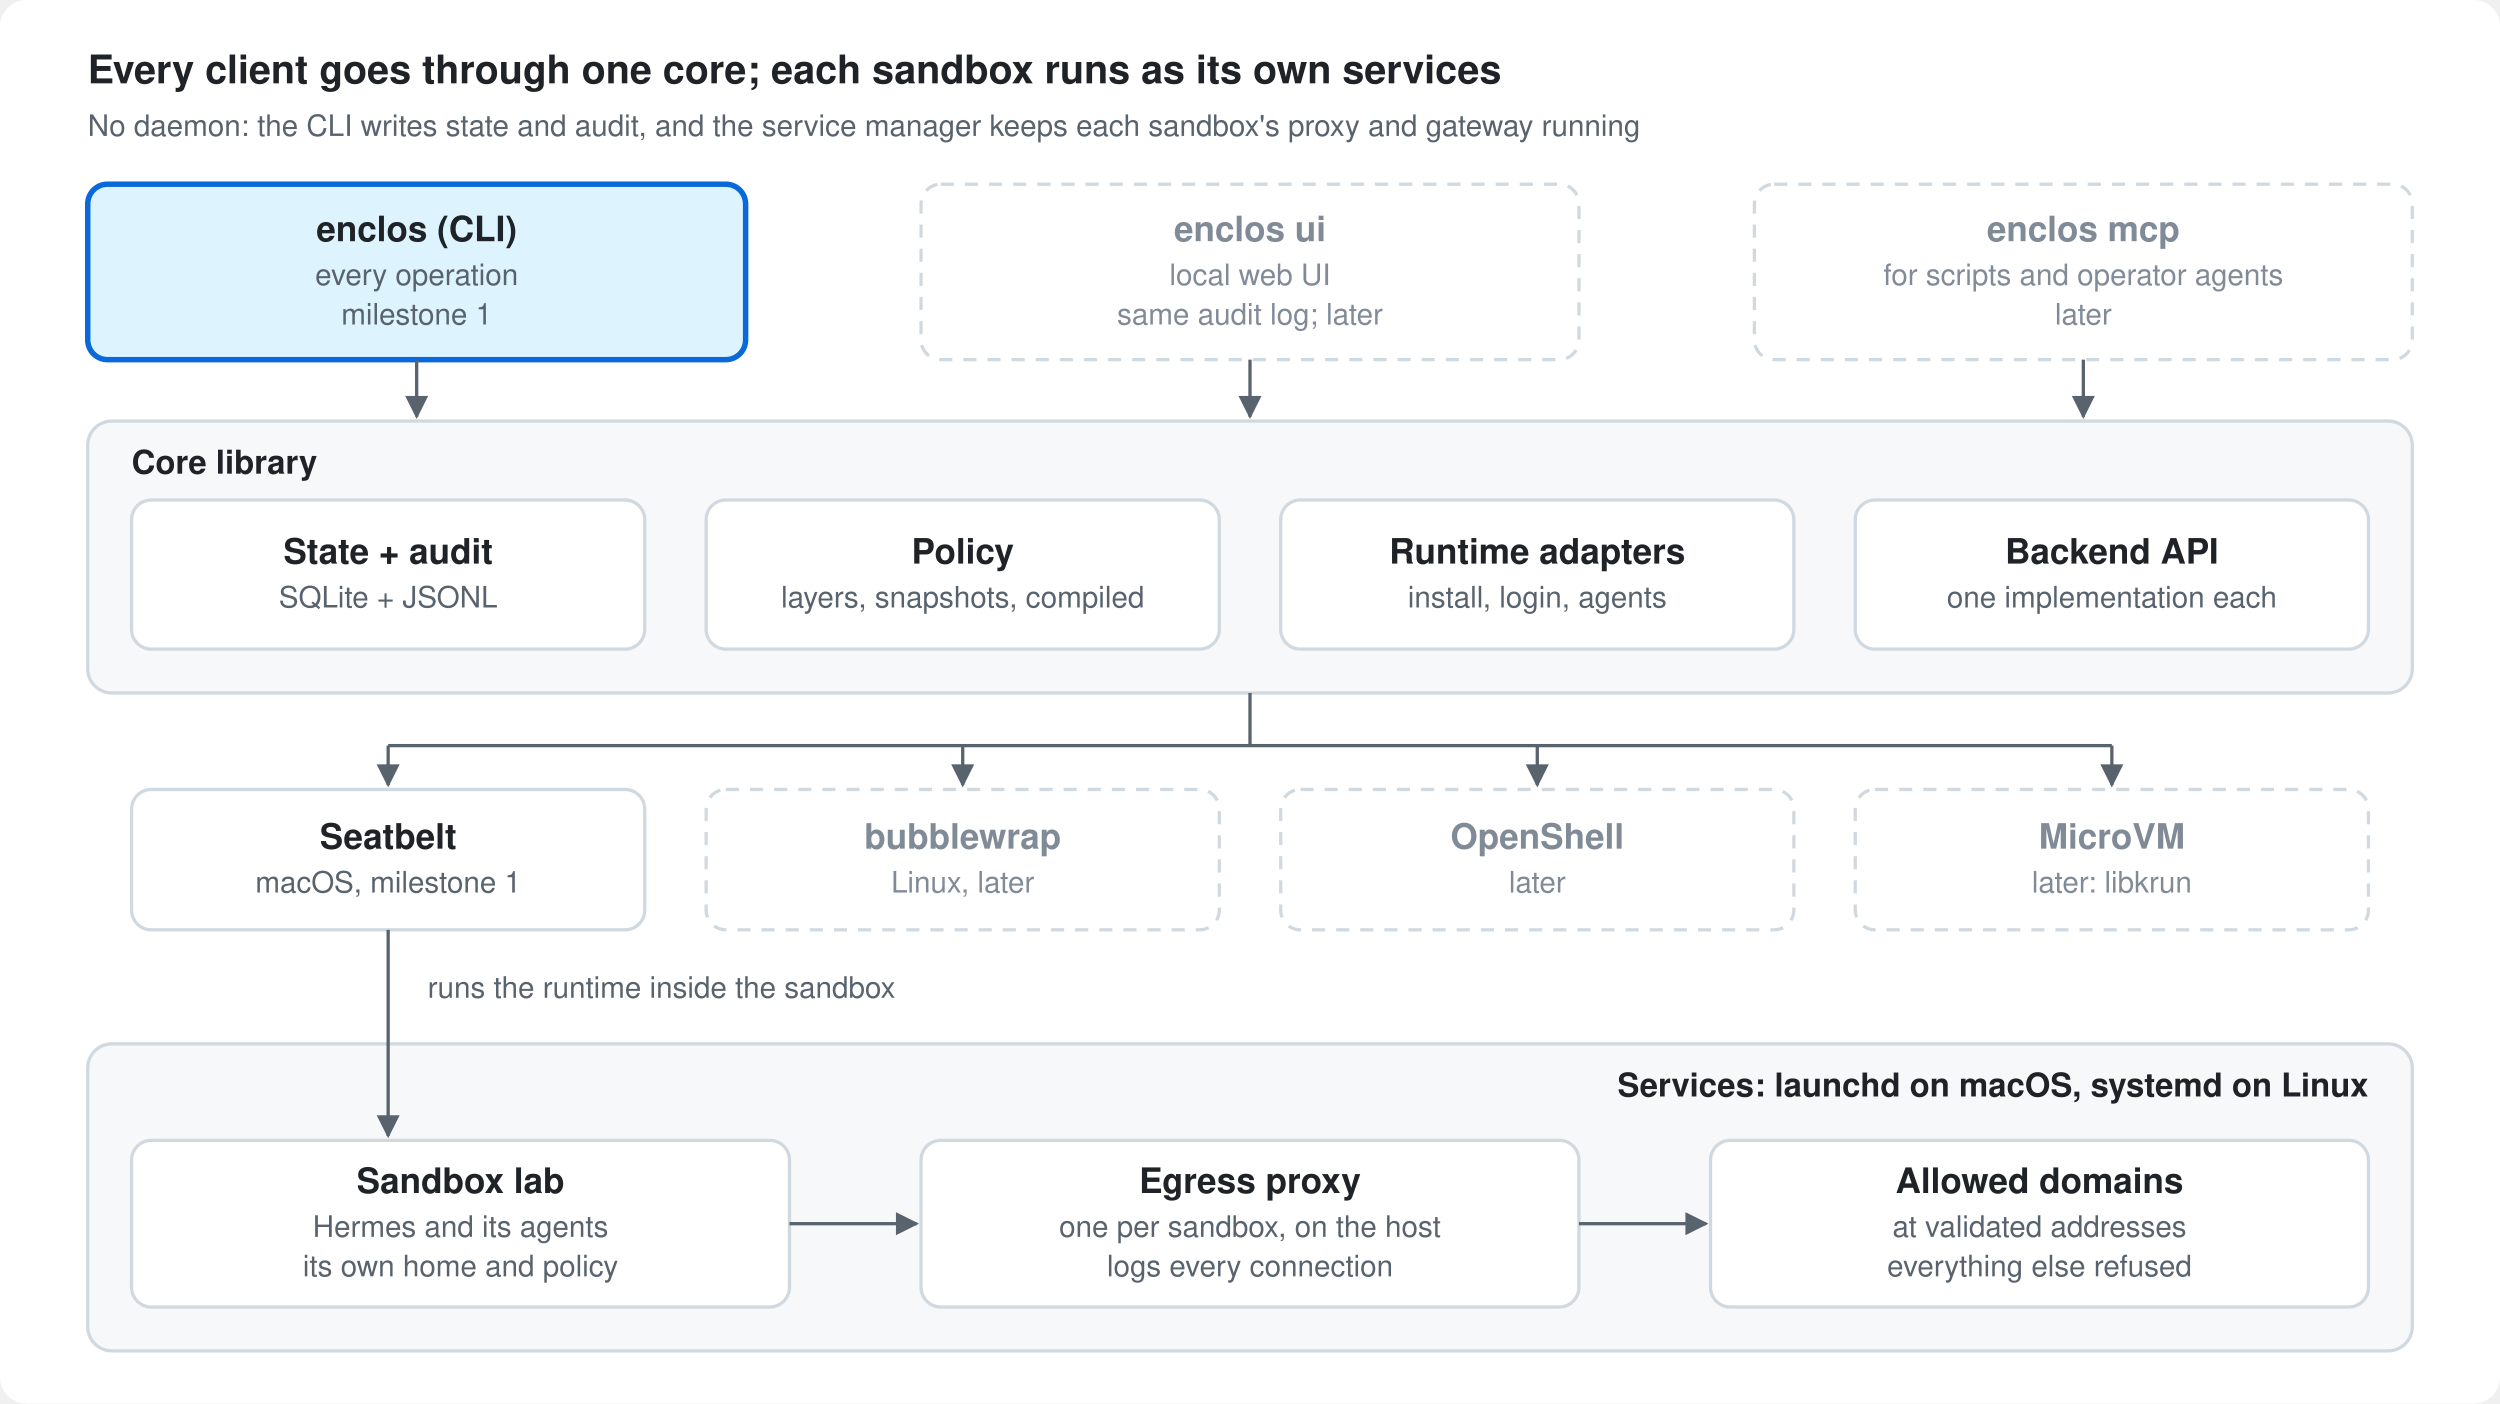
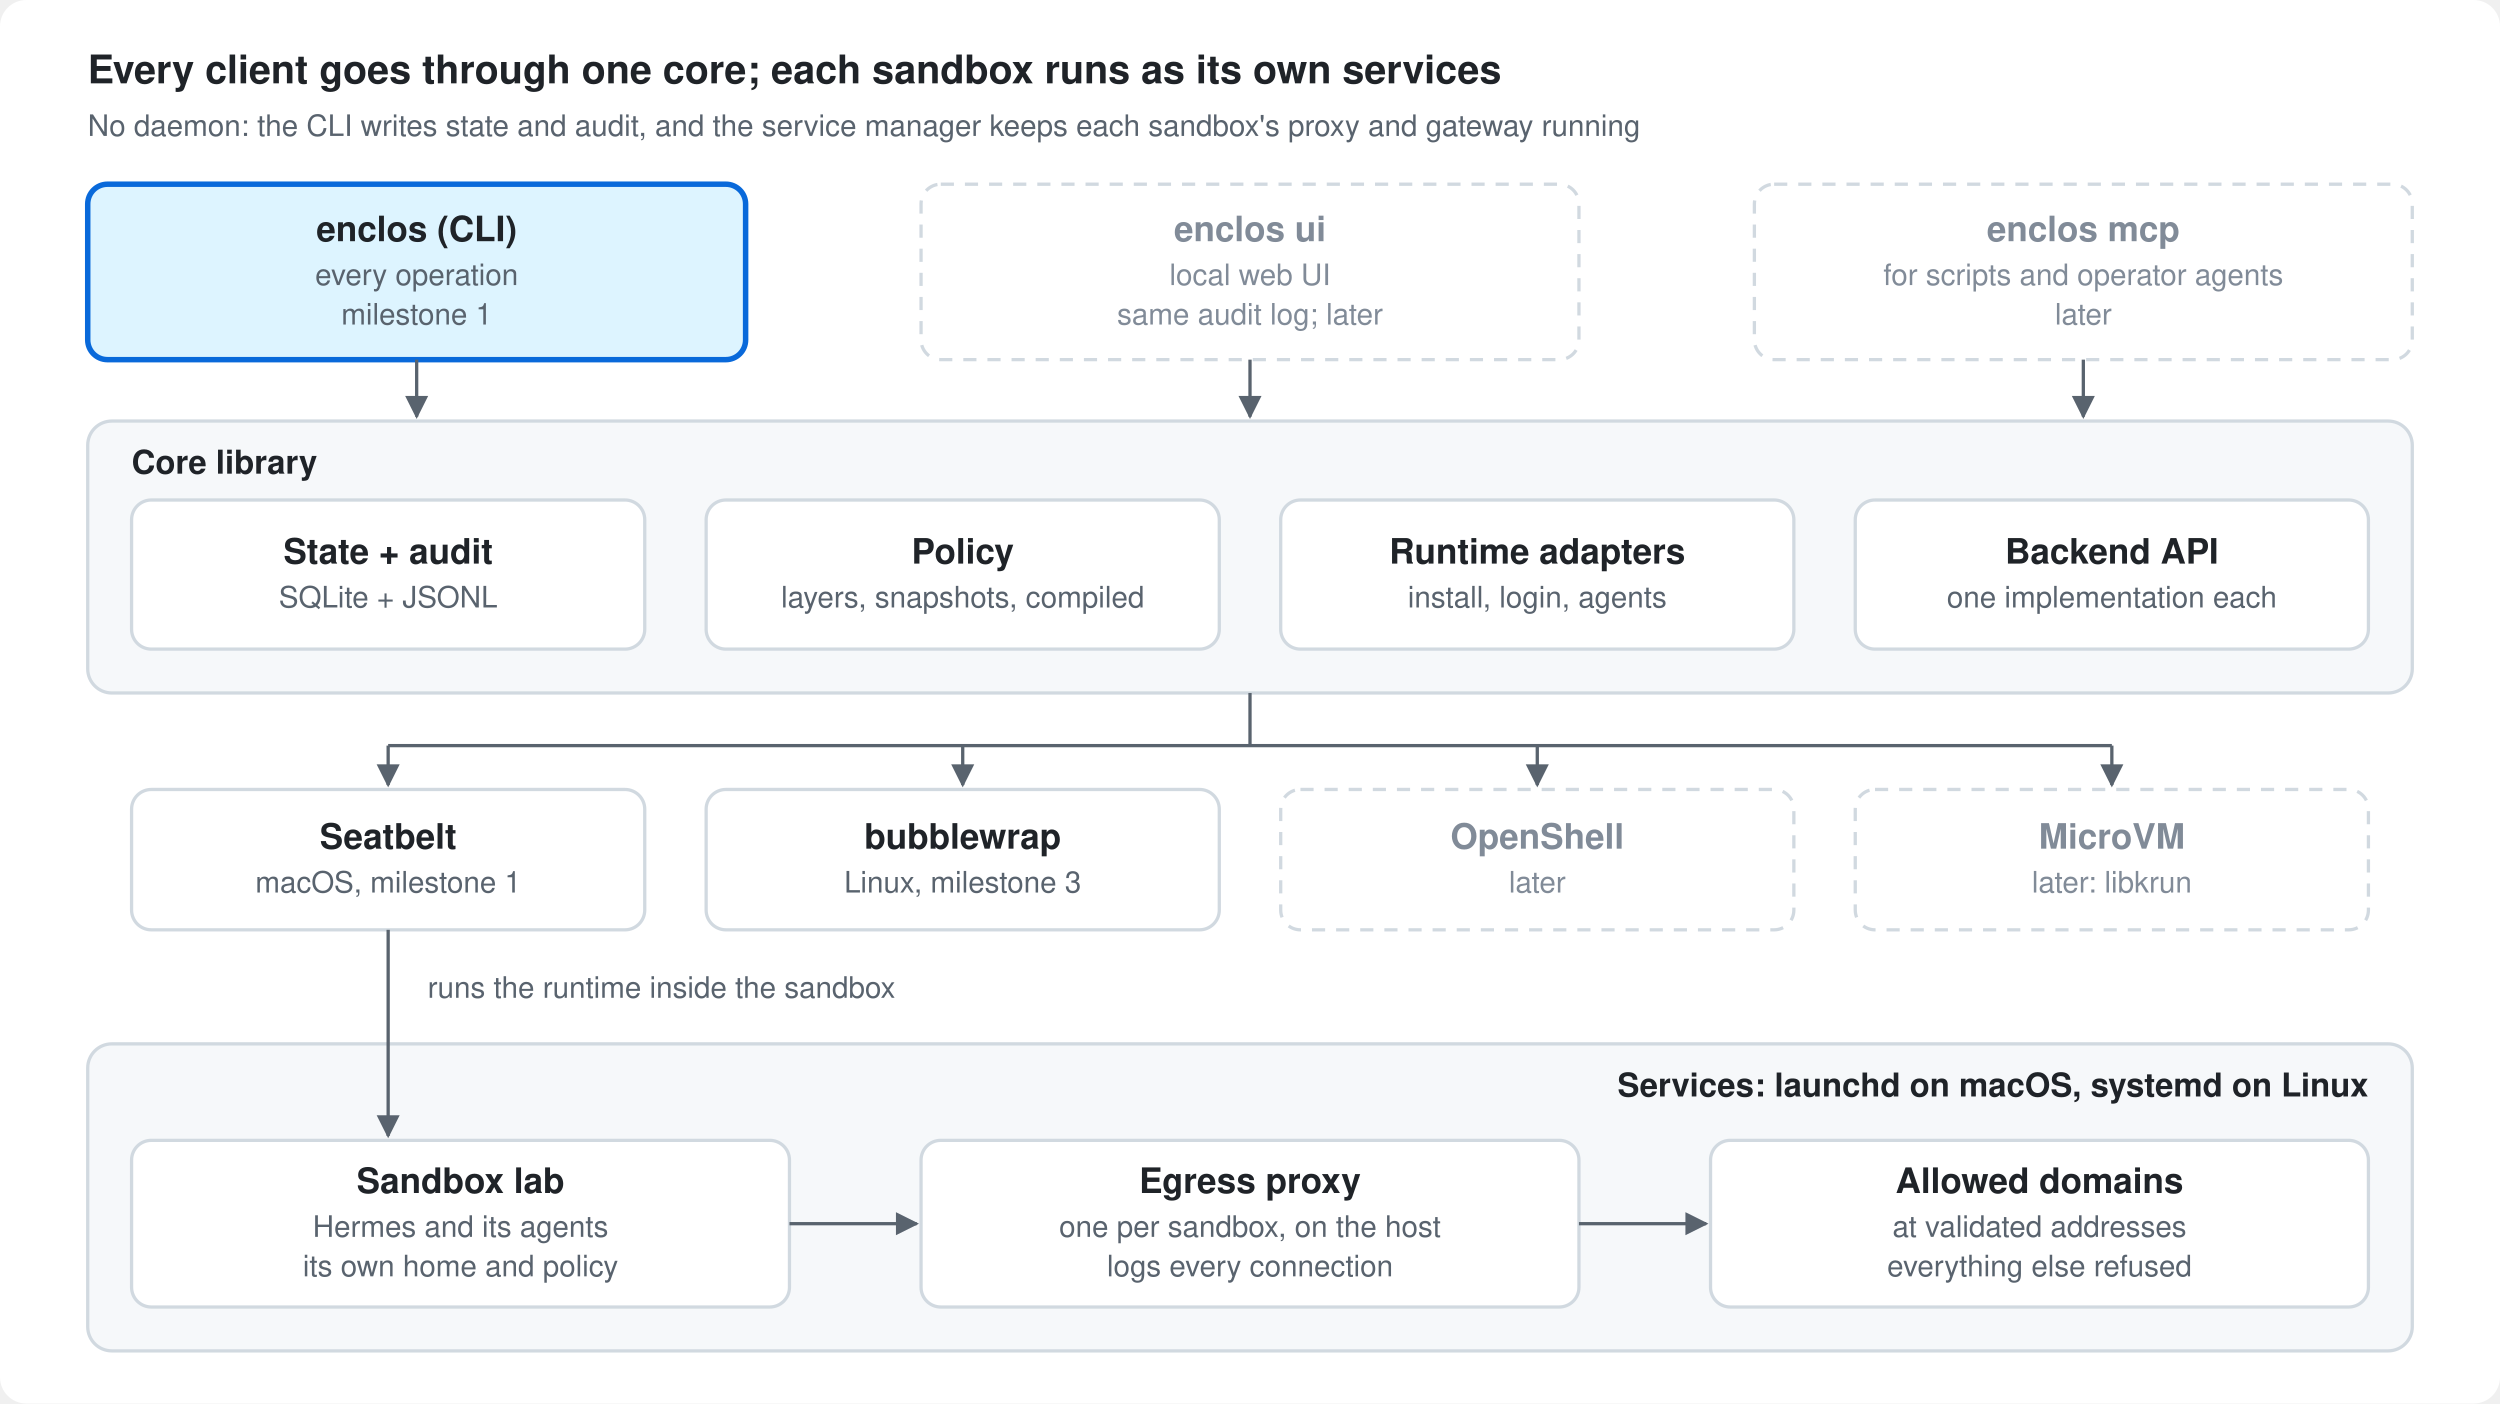
<svg xmlns="http://www.w3.org/2000/svg" viewBox="0 0 1140 640" width="1140" height="640" font-family="-apple-system, BlinkMacSystemFont, &quot;Segoe UI&quot;, Helvetica, Arial, sans-serif" role="img" aria-labelledby="t">
  <defs>
    <marker id="head" viewBox="0 0 10 10" refX="9" refY="5" markerWidth="7" markerHeight="7" orient="auto-start-reverse">
      <path d="M0,0 L10,5 L0,10 z" fill="#59636e" />
    </marker>
  </defs>
  <rect width="1140" height="640" rx="12" fill="#ffffff" />
  <text x="40" y="38" font-size="18" font-weight="600" fill="#1f2328" text-anchor="start">Every client goes through one core; each sandbox runs as its own services</text>
  <text x="40" y="62" font-size="13.5" font-weight="normal" fill="#59636e" text-anchor="start">No daemon: the CLI writes state and audit, and the service manager keeps each sandbox's proxy and gateway running</text>
  <rect x="40" y="84" width="300" height="80" rx="9" fill="#ddf4ff" stroke="#0969da" stroke-width="2.5" />
  <text x="190.0" y="110.0" font-size="16" font-weight="600" fill="#1f2328" text-anchor="middle">enclos (CLI)</text>
  <text x="190.0" y="130.0" font-size="13.5" font-weight="normal" fill="#59636e" text-anchor="middle">every operation</text>
  <text x="190.0" y="148.0" font-size="13.5" font-weight="normal" fill="#59636e" text-anchor="middle">milestone 1</text>
  <line x1="190" y1="164" x2="190" y2="190" stroke="#59636e" stroke-width="1.5" marker-end="url(#head)" />
  <rect x="420" y="84" width="300" height="80" rx="9" fill="#ffffff" stroke="#d1d9e0" stroke-width="1.5" stroke-dasharray="6 5" />
  <text x="570.0" y="110.0" font-size="16" font-weight="600" fill="#818b98" text-anchor="middle">enclos ui</text>
  <text x="570.0" y="130.0" font-size="13.5" font-weight="normal" fill="#818b98" text-anchor="middle">local web UI</text>
  <text x="570.0" y="148.0" font-size="13.5" font-weight="normal" fill="#818b98" text-anchor="middle">same audit log; later</text>
  <line x1="570" y1="164" x2="570" y2="190" stroke="#59636e" stroke-width="1.5" marker-end="url(#head)" />
  <rect x="800" y="84" width="300" height="80" rx="9" fill="#ffffff" stroke="#d1d9e0" stroke-width="1.5" stroke-dasharray="6 5" />
  <text x="950.0" y="110.0" font-size="16" font-weight="600" fill="#818b98" text-anchor="middle">enclos mcp</text>
  <text x="950.0" y="130.0" font-size="13.5" font-weight="normal" fill="#818b98" text-anchor="middle">for scripts and operator agents</text>
  <text x="950.0" y="148.0" font-size="13.5" font-weight="normal" fill="#818b98" text-anchor="middle">later</text>
  <line x1="950" y1="164" x2="950" y2="190" stroke="#59636e" stroke-width="1.5" marker-end="url(#head)" />
  <rect x="40" y="192" width="1060" height="124" rx="11" fill="#f6f8fa" stroke="#d1d9e0" stroke-width="1.5" />
  <text x="60" y="216" font-size="15" font-weight="600" fill="#1f2328" text-anchor="start">Core library</text>
  <rect x="60" y="228" width="234" height="68" rx="9" fill="#ffffff" stroke="#d1d9e0" stroke-width="1.5" />
  <text x="177.0" y="257.0" font-size="16" font-weight="600" fill="#1f2328" text-anchor="middle">State + audit</text>
  <text x="177.0" y="277.0" font-size="13.5" font-weight="normal" fill="#59636e" text-anchor="middle">SQLite + JSONL</text>
  <rect x="322" y="228" width="234" height="68" rx="9" fill="#ffffff" stroke="#d1d9e0" stroke-width="1.5" />
  <text x="439.0" y="257.0" font-size="16" font-weight="600" fill="#1f2328" text-anchor="middle">Policy</text>
  <text x="439.0" y="277.0" font-size="13.5" font-weight="normal" fill="#59636e" text-anchor="middle">layers, snapshots, compiled</text>
  <rect x="584" y="228" width="234" height="68" rx="9" fill="#ffffff" stroke="#d1d9e0" stroke-width="1.5" />
  <text x="701.0" y="257.0" font-size="16" font-weight="600" fill="#1f2328" text-anchor="middle">Runtime adapters</text>
  <text x="701.0" y="277.0" font-size="13.5" font-weight="normal" fill="#59636e" text-anchor="middle">install, login, agents</text>
  <rect x="846" y="228" width="234" height="68" rx="9" fill="#ffffff" stroke="#d1d9e0" stroke-width="1.5" />
  <text x="963.0" y="257.0" font-size="16" font-weight="600" fill="#1f2328" text-anchor="middle">Backend API</text>
  <text x="963.0" y="277.0" font-size="13.5" font-weight="normal" fill="#59636e" text-anchor="middle">one implementation each</text>
  <polyline points="570,316 570,340" fill="none" stroke="#59636e" stroke-width="1.5" />
  <line x1="177" y1="340" x2="963" y2="340" stroke="#59636e" stroke-width="1.5" />
  <line x1="177" y1="340" x2="177" y2="358" stroke="#59636e" stroke-width="1.5" marker-end="url(#head)" />
  <rect x="60" y="360" width="234" height="64" rx="9" fill="#ffffff" stroke="#d1d9e0" stroke-width="1.5" />
  <text x="177.0" y="387.0" font-size="16" font-weight="600" fill="#1f2328" text-anchor="middle">Seatbelt</text>
  <text x="177.0" y="407.0" font-size="13.5" font-weight="normal" fill="#59636e" text-anchor="middle">macOS, milestone 1</text>
  <line x1="439" y1="340" x2="439" y2="358" stroke="#59636e" stroke-width="1.5" marker-end="url(#head)" />
-   <rect x="322" y="360" width="234" height="64" rx="9" fill="#ffffff" stroke="#d1d9e0" stroke-width="1.5" stroke-dasharray="6 5" />
-   <text x="439.0" y="387.0" font-size="16" font-weight="600" fill="#818b98" text-anchor="middle">bubblewrap</text>
-   <text x="439.0" y="407.0" font-size="13.5" font-weight="normal" fill="#818b98" text-anchor="middle">Linux, later</text>
+   <rect x="322" y="360" width="234" height="64" rx="9" fill="#ffffff" stroke="#d1d9e0" stroke-width="1.5" />
+   <text x="439.0" y="387.0" font-size="16" font-weight="600" fill="#1f2328" text-anchor="middle">bubblewrap</text>
+   <text x="439.0" y="407.0" font-size="13.5" font-weight="normal" fill="#59636e" text-anchor="middle">Linux, milestone 3</text>
  <line x1="701" y1="340" x2="701" y2="358" stroke="#59636e" stroke-width="1.5" marker-end="url(#head)" />
  <rect x="584" y="360" width="234" height="64" rx="9" fill="#ffffff" stroke="#d1d9e0" stroke-width="1.5" stroke-dasharray="6 5" />
  <text x="701.0" y="387.0" font-size="16" font-weight="600" fill="#818b98" text-anchor="middle">OpenShell</text>
  <text x="701.0" y="407.0" font-size="13.5" font-weight="normal" fill="#818b98" text-anchor="middle">later</text>
  <line x1="963" y1="340" x2="963" y2="358" stroke="#59636e" stroke-width="1.5" marker-end="url(#head)" />
  <rect x="846" y="360" width="234" height="64" rx="9" fill="#ffffff" stroke="#d1d9e0" stroke-width="1.5" stroke-dasharray="6 5" />
  <text x="963.0" y="387.0" font-size="16" font-weight="600" fill="#818b98" text-anchor="middle">MicroVM</text>
  <text x="963.0" y="407.0" font-size="13.5" font-weight="normal" fill="#818b98" text-anchor="middle">later: libkrun</text>
  <text x="195" y="455" font-size="13.5" font-weight="normal" fill="#59636e" text-anchor="start">runs the runtime inside the sandbox</text>
  <rect x="40" y="476" width="1060" height="140" rx="11" fill="#f6f8fa" stroke="#d1d9e0" stroke-width="1.5" />
  <text x="1080" y="500" font-size="15" font-weight="600" fill="#1f2328" text-anchor="end">Services: launchd on macOS, systemd on Linux</text>
  <rect x="60" y="520" width="300" height="76" rx="9" fill="#ffffff" stroke="#d1d9e0" stroke-width="1.5" />
  <text x="210.0" y="544.0" font-size="16" font-weight="600" fill="#1f2328" text-anchor="middle">Sandbox lab</text>
  <text x="210.0" y="564.0" font-size="13.5" font-weight="normal" fill="#59636e" text-anchor="middle">Hermes and its agents</text>
  <text x="210.0" y="582.0" font-size="13.5" font-weight="normal" fill="#59636e" text-anchor="middle">its own home and policy</text>
  <rect x="420" y="520" width="300" height="76" rx="9" fill="#ffffff" stroke="#d1d9e0" stroke-width="1.5" />
  <text x="570.0" y="544.0" font-size="16" font-weight="600" fill="#1f2328" text-anchor="middle">Egress proxy</text>
  <text x="570.0" y="564.0" font-size="13.5" font-weight="normal" fill="#59636e" text-anchor="middle">one per sandbox, on the host</text>
  <text x="570.0" y="582.0" font-size="13.5" font-weight="normal" fill="#59636e" text-anchor="middle">logs every connection</text>
  <line x1="360" y1="558" x2="418" y2="558" stroke="#59636e" stroke-width="1.5" marker-end="url(#head)" />
  <rect x="780" y="520" width="300" height="76" rx="9" fill="#ffffff" stroke="#d1d9e0" stroke-width="1.5" />
  <text x="930.0" y="544.0" font-size="16" font-weight="600" fill="#1f2328" text-anchor="middle">Allowed domains</text>
  <text x="930.0" y="564.0" font-size="13.5" font-weight="normal" fill="#59636e" text-anchor="middle">at validated addresses</text>
  <text x="930.0" y="582.0" font-size="13.5" font-weight="normal" fill="#59636e" text-anchor="middle">everything else refused</text>
  <line x1="720" y1="558" x2="778" y2="558" stroke="#59636e" stroke-width="1.5" marker-end="url(#head)" />
  <line x1="177" y1="424" x2="177" y2="518" stroke="#59636e" stroke-width="1.5" marker-end="url(#head)" />
</svg>
